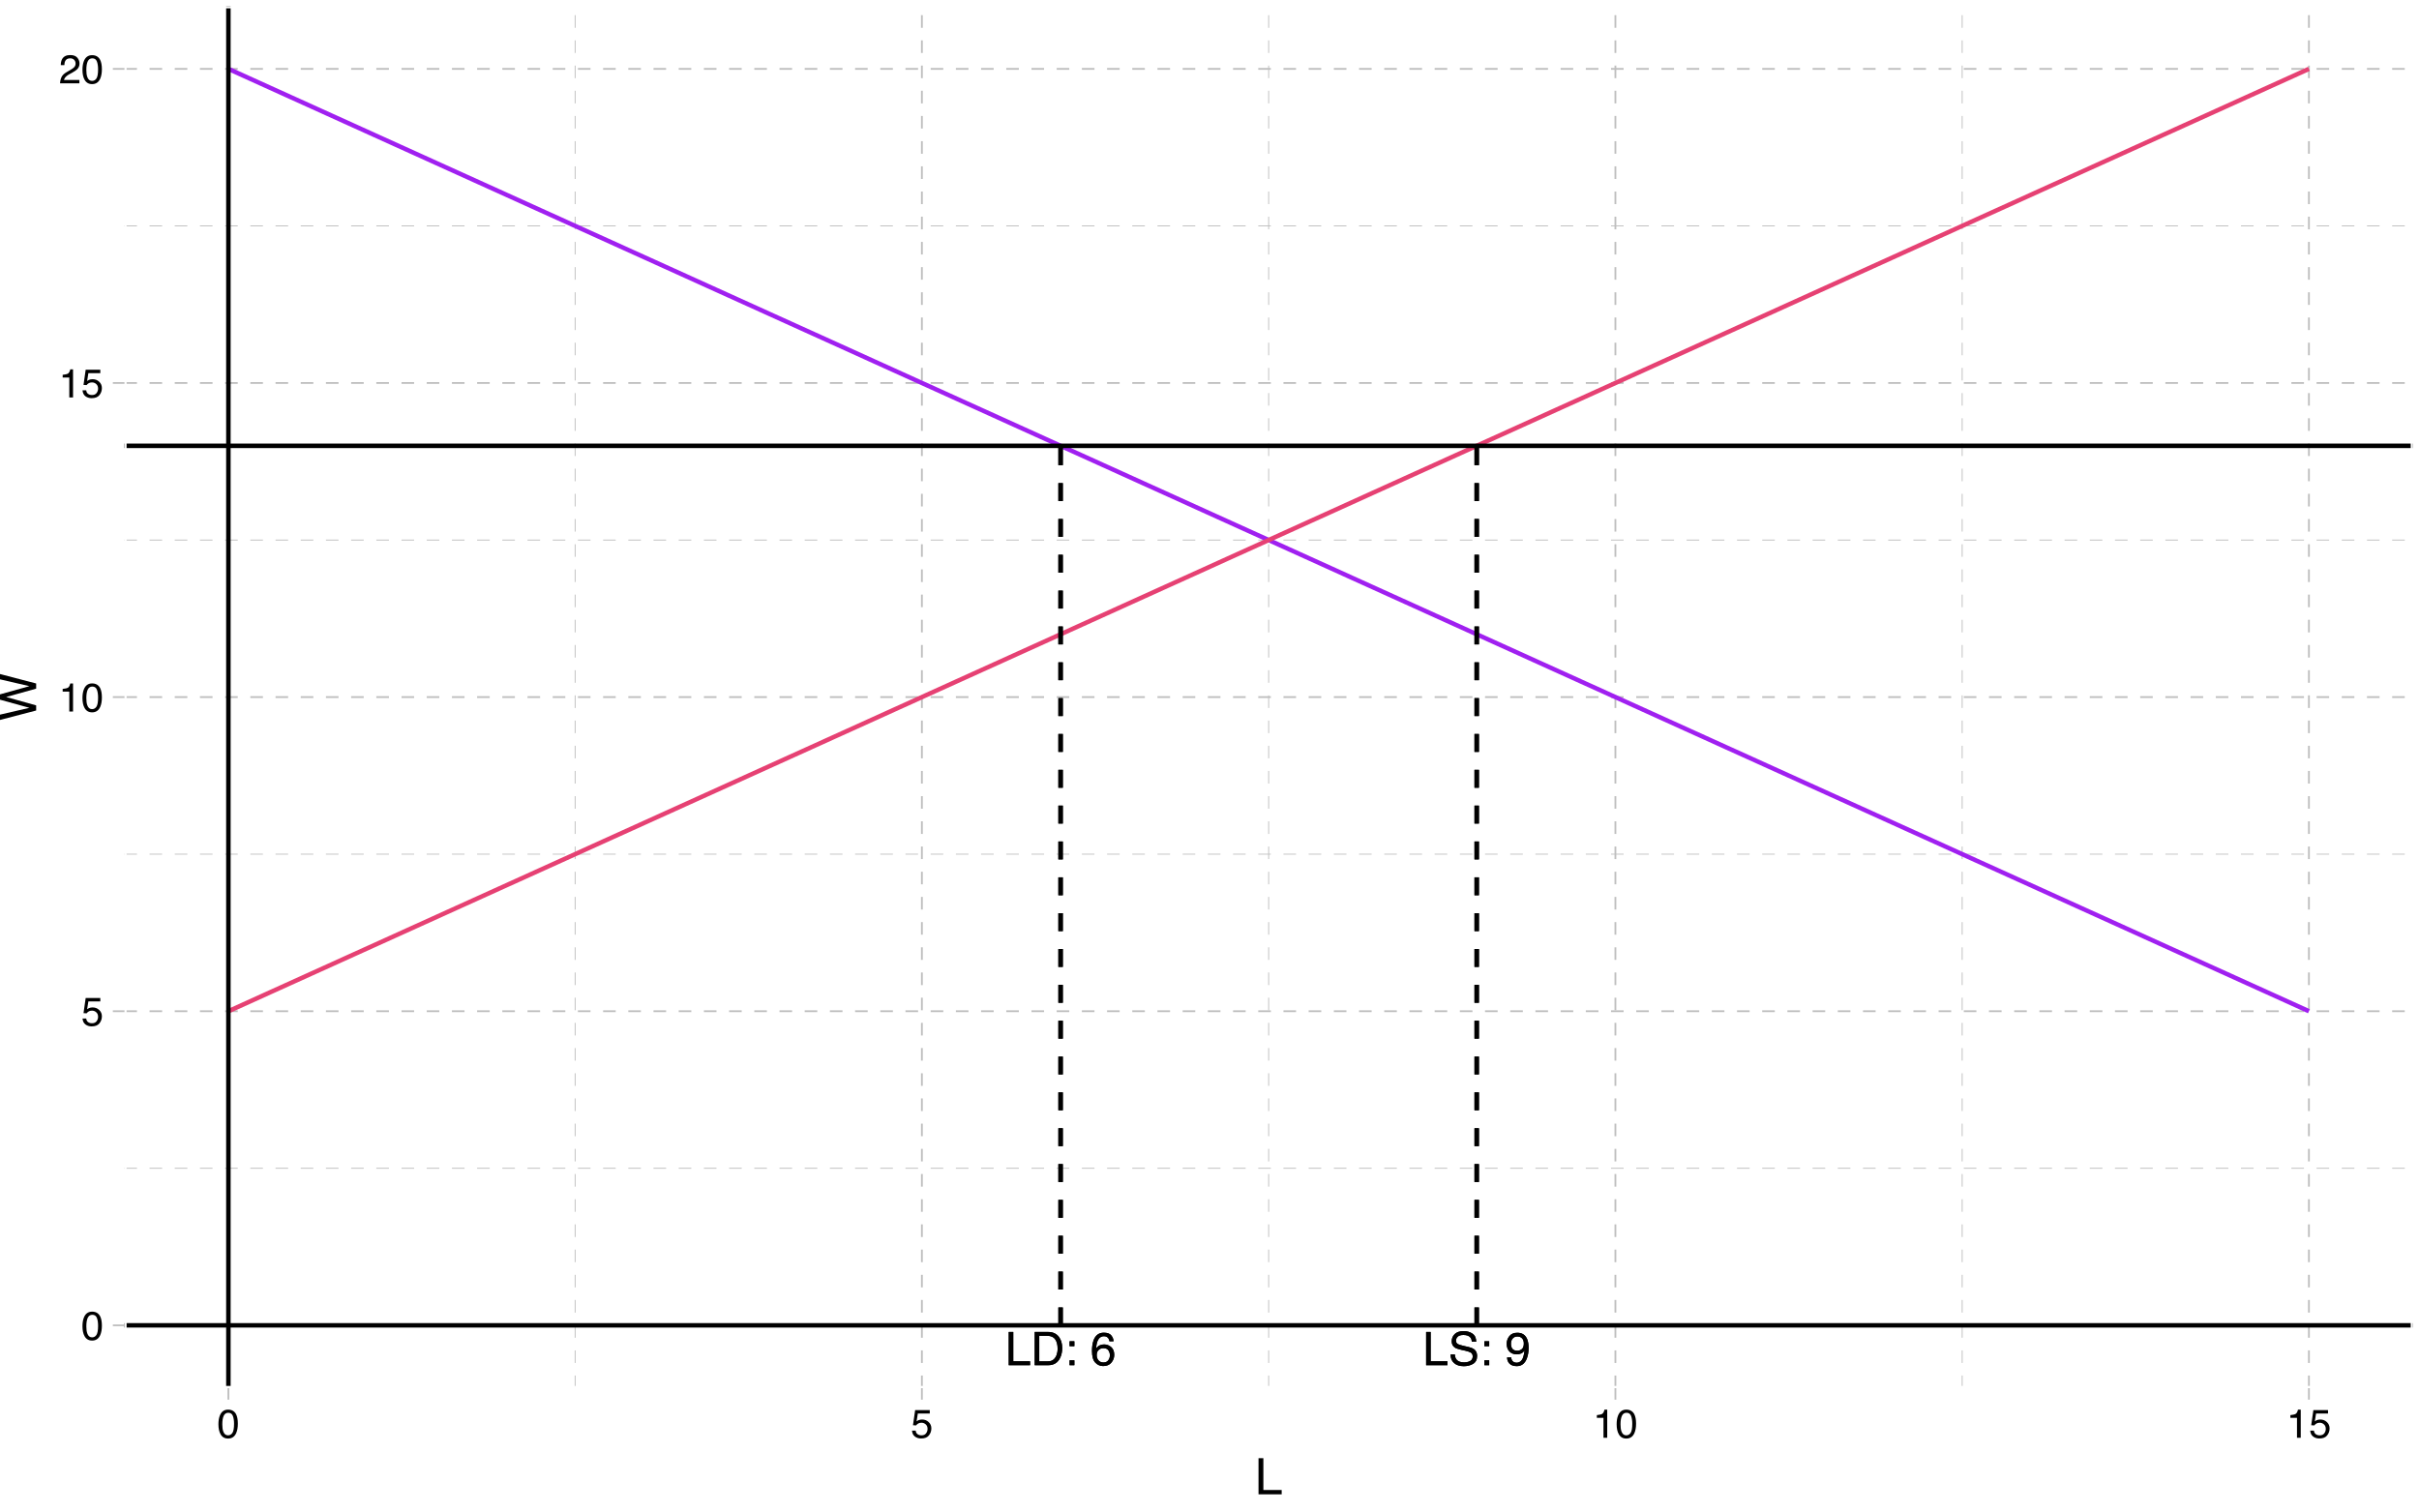
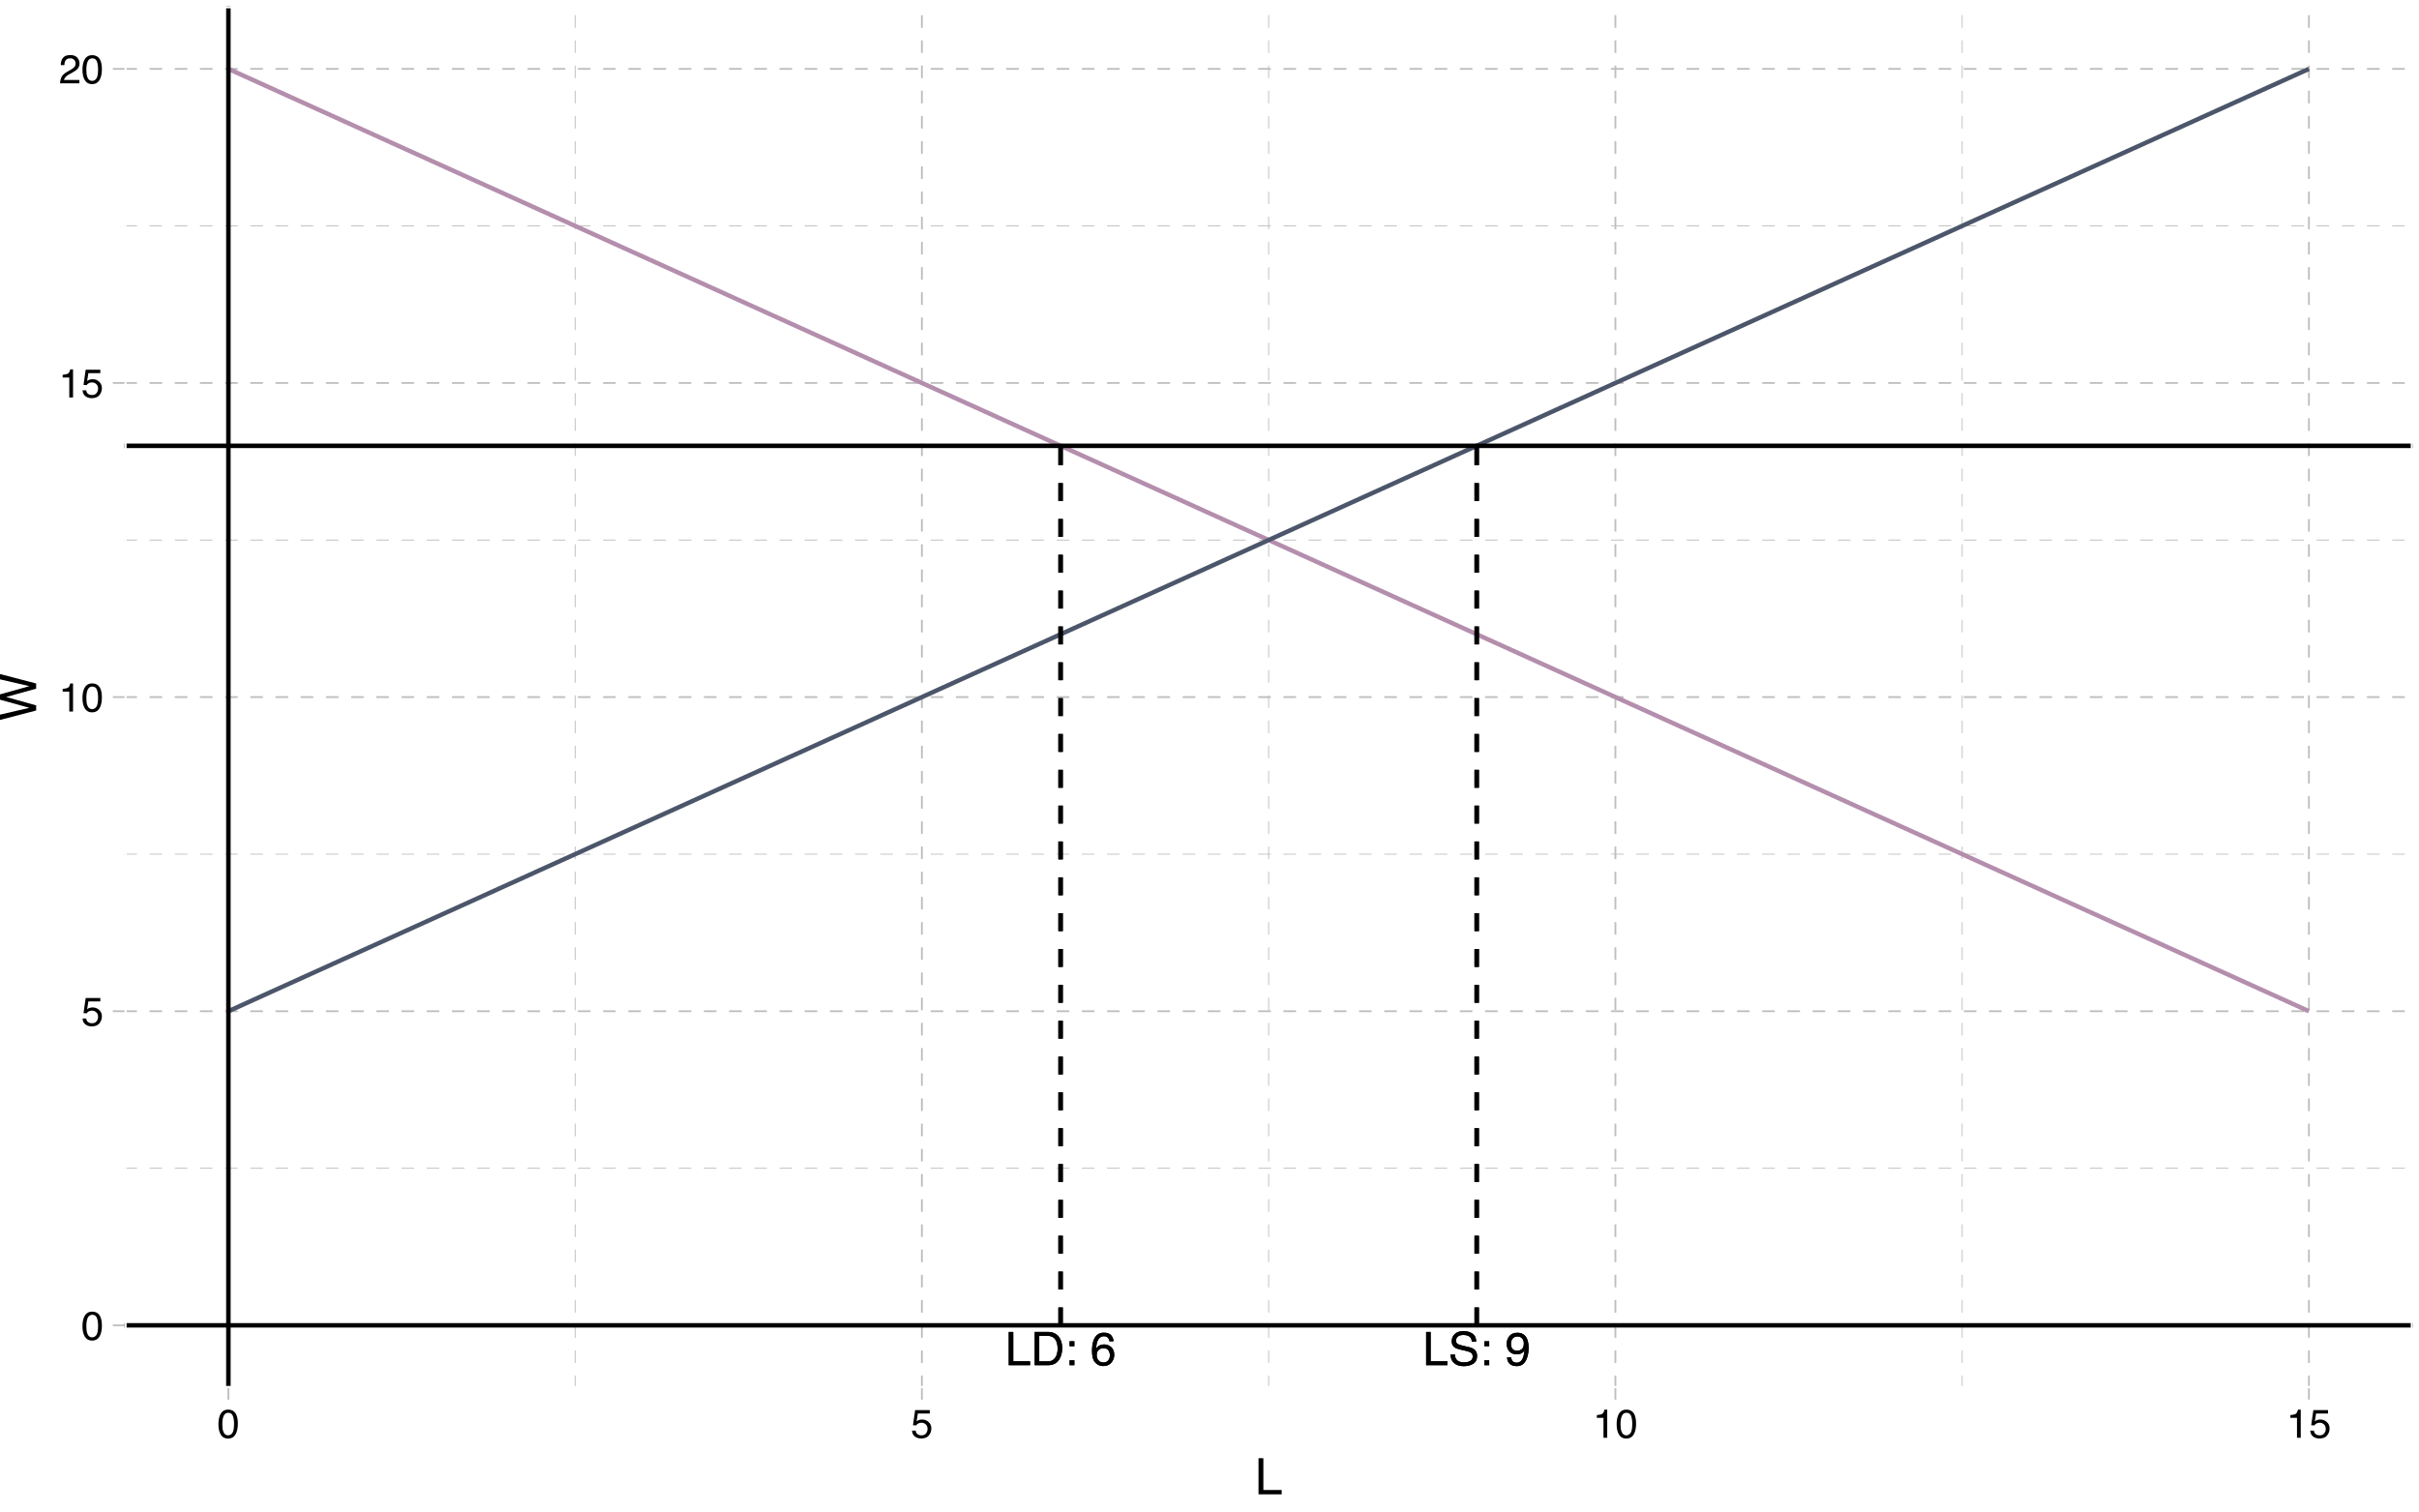
<svg xmlns="http://www.w3.org/2000/svg" xmlns:xlink="http://www.w3.org/1999/xlink" width="576pt" height="360pt" viewBox="0 0 576 360" version="1.1">
  <defs>
    <g>
      <symbol overflow="visible" id="glyph0-0">
        <path style="stroke:none;" d="M 0.359 0 L 0.359 -7.922 L 6.641 -7.922 L 6.641 0 Z M 5.656 -1 L 5.656 -6.938 L 1.344 -6.938 L 1.344 -1 Z M 5.656 -1 " />
      </symbol>
      <symbol overflow="visible" id="glyph0-1">
        <path style="stroke:none;" d="M 0.844 -7.922 L 1.922 -7.922 L 1.922 -0.938 L 5.922 -0.938 L 5.922 0 L 0.844 0 Z M 0.844 -7.922 " />
      </symbol>
      <symbol overflow="visible" id="glyph0-2">
        <path style="stroke:none;" d="M 3.891 -0.922 C 4.242 -0.922 4.539 -0.957 4.781 -1.031 C 5.195 -1.164 5.535 -1.438 5.797 -1.844 C 6.016 -2.156 6.172 -2.562 6.266 -3.062 C 6.316 -3.363 6.344 -3.645 6.344 -3.906 C 6.344 -4.883 6.145 -5.645 5.75 -6.188 C 5.363 -6.727 4.738 -7 3.875 -7 L 1.969 -7 L 1.969 -0.922 Z M 0.891 -7.922 L 4.094 -7.922 C 5.188 -7.922 6.035 -7.535 6.641 -6.766 C 7.172 -6.066 7.438 -5.172 7.438 -4.078 C 7.438 -3.242 7.281 -2.484 6.969 -1.797 C 6.406 -0.598 5.445 0 4.094 0 L 0.891 0 Z M 0.891 -7.922 " />
      </symbol>
      <symbol overflow="visible" id="glyph0-3">
        <path style="stroke:none;" d="M 1.219 -5.703 L 2.359 -5.703 L 2.359 -4.531 L 1.219 -4.531 Z M 1.219 -1.172 L 2.359 -1.172 L 2.359 0 L 1.219 0 Z M 1.219 -1.172 " />
      </symbol>
      <symbol overflow="visible" id="glyph0-4">
        <path style="stroke:none;" d="" />
      </symbol>
      <symbol overflow="visible" id="glyph0-5">
        <path style="stroke:none;" d="M 3.234 -7.75 C 4.098 -7.75 4.695 -7.523 5.031 -7.078 C 5.375 -6.629 5.547 -6.172 5.547 -5.703 L 4.578 -5.703 C 4.523 -6.004 4.438 -6.242 4.312 -6.422 C 4.07 -6.742 3.719 -6.906 3.25 -6.906 C 2.707 -6.906 2.273 -6.656 1.953 -6.156 C 1.629 -5.656 1.453 -4.938 1.422 -4 C 1.641 -4.32 1.922 -4.566 2.266 -4.734 C 2.566 -4.879 2.91 -4.953 3.297 -4.953 C 3.941 -4.953 4.504 -4.742 4.984 -4.328 C 5.473 -3.91 5.719 -3.289 5.719 -2.469 C 5.719 -1.77 5.488 -1.148 5.031 -0.609 C 4.57 -0.066 3.922 0.203 3.078 0.203 C 2.348 0.203 1.723 -0.07 1.203 -0.625 C 0.68 -1.176 0.422 -2.098 0.422 -3.391 C 0.422 -4.348 0.535 -5.164 0.766 -5.844 C 1.211 -7.113 2.035 -7.75 3.234 -7.75 Z M 3.156 -0.656 C 3.664 -0.656 4.047 -0.828 4.297 -1.172 C 4.555 -1.516 4.688 -1.922 4.688 -2.391 C 4.688 -2.785 4.57 -3.16 4.344 -3.516 C 4.113 -3.879 3.703 -4.062 3.109 -4.062 C 2.691 -4.062 2.328 -3.922 2.016 -3.641 C 1.703 -3.367 1.547 -2.953 1.547 -2.391 C 1.547 -1.898 1.688 -1.488 1.969 -1.156 C 2.258 -0.82 2.656 -0.656 3.156 -0.656 Z M 3.156 -0.656 " />
      </symbol>
      <symbol overflow="visible" id="glyph0-6">
        <path style="stroke:none;" d="M 1.547 -2.562 C 1.566 -2.102 1.672 -1.738 1.859 -1.469 C 2.211 -0.938 2.844 -0.672 3.75 -0.672 C 4.145 -0.672 4.508 -0.727 4.844 -0.844 C 5.477 -1.07 5.797 -1.473 5.797 -2.047 C 5.797 -2.473 5.664 -2.781 5.406 -2.969 C 5.125 -3.145 4.691 -3.301 4.109 -3.438 L 3.047 -3.672 C 2.336 -3.836 1.836 -4.016 1.547 -4.203 C 1.047 -4.535 0.797 -5.031 0.797 -5.688 C 0.797 -6.395 1.039 -6.977 1.531 -7.438 C 2.031 -7.895 2.727 -8.125 3.625 -8.125 C 4.457 -8.125 5.164 -7.922 5.75 -7.516 C 6.332 -7.117 6.625 -6.477 6.625 -5.594 L 5.609 -5.594 C 5.555 -6.02 5.441 -6.348 5.266 -6.578 C 4.941 -6.992 4.383 -7.203 3.594 -7.203 C 2.969 -7.203 2.516 -7.066 2.234 -6.797 C 1.953 -6.523 1.812 -6.219 1.812 -5.875 C 1.812 -5.477 1.973 -5.191 2.297 -5.016 C 2.516 -4.898 3 -4.754 3.75 -4.578 L 4.859 -4.328 C 5.391 -4.203 5.801 -4.035 6.094 -3.828 C 6.594 -3.461 6.844 -2.926 6.844 -2.219 C 6.844 -1.344 6.523 -0.711 5.891 -0.328 C 5.254 0.047 4.516 0.234 3.672 0.234 C 2.68 0.234 1.91 -0.016 1.359 -0.516 C 0.797 -1.016 0.52 -1.695 0.531 -2.562 Z M 3.719 -8.141 Z M 3.719 -8.141 " />
      </symbol>
      <symbol overflow="visible" id="glyph0-7">
        <path style="stroke:none;" d="M 1.469 -1.859 C 1.5 -1.328 1.707 -0.957 2.094 -0.75 C 2.289 -0.645 2.508 -0.594 2.75 -0.594 C 3.219 -0.594 3.613 -0.785 3.938 -1.172 C 4.27 -1.555 4.504 -2.344 4.641 -3.531 C 4.422 -3.188 4.148 -2.941 3.828 -2.797 C 3.516 -2.66 3.176 -2.594 2.812 -2.594 C 2.062 -2.594 1.469 -2.82 1.031 -3.281 C 0.602 -3.75 0.391 -4.352 0.391 -5.094 C 0.391 -5.789 0.602 -6.406 1.031 -6.938 C 1.457 -7.469 2.086 -7.734 2.922 -7.734 C 4.055 -7.734 4.836 -7.227 5.266 -6.219 C 5.492 -5.656 5.609 -4.957 5.609 -4.125 C 5.609 -3.176 5.469 -2.336 5.188 -1.609 C 4.719 -0.391 3.922 0.219 2.797 0.219 C 2.035 0.219 1.457 0.02 1.062 -0.375 C 0.676 -0.77 0.484 -1.266 0.484 -1.859 Z M 2.938 -3.453 C 3.32 -3.453 3.672 -3.578 3.984 -3.828 C 4.305 -4.086 4.469 -4.531 4.469 -5.156 C 4.469 -5.727 4.32 -6.148 4.031 -6.422 C 3.75 -6.703 3.391 -6.844 2.953 -6.844 C 2.473 -6.844 2.094 -6.68 1.812 -6.359 C 1.539 -6.047 1.406 -5.625 1.406 -5.094 C 1.406 -4.594 1.523 -4.191 1.766 -3.891 C 2.016 -3.598 2.406 -3.453 2.938 -3.453 Z M 2.938 -3.453 " />
      </symbol>
      <symbol overflow="visible" id="glyph1-0">
        <path style="stroke:none;" d="M 0.312 0 L 0.312 -6.875 L 5.766 -6.875 L 5.766 0 Z M 4.906 -0.859 L 4.906 -6.016 L 1.172 -6.016 L 1.172 -0.859 Z M 4.906 -0.859 " />
      </symbol>
      <symbol overflow="visible" id="glyph1-1">
        <path style="stroke:none;" d="M 2.594 -6.703 C 3.457 -6.703 4.086 -6.348 4.484 -5.641 C 4.773 -5.086 4.922 -4.328 4.922 -3.359 C 4.922 -2.453 4.785 -1.695 4.516 -1.094 C 4.129 -0.238 3.488 0.188 2.594 0.188 C 1.781 0.188 1.18 -0.16 0.797 -0.859 C 0.461 -1.453 0.297 -2.238 0.297 -3.219 C 0.297 -3.977 0.395 -4.633 0.594 -5.188 C 0.957 -6.195 1.625 -6.703 2.594 -6.703 Z M 2.578 -0.578 C 3.016 -0.578 3.363 -0.77 3.625 -1.156 C 3.883 -1.551 4.016 -2.273 4.016 -3.328 C 4.016 -4.086 3.922 -4.711 3.734 -5.203 C 3.547 -5.703 3.18 -5.953 2.641 -5.953 C 2.148 -5.953 1.789 -5.719 1.562 -5.25 C 1.332 -4.781 1.219 -4.094 1.219 -3.188 C 1.219 -2.5 1.289 -1.945 1.438 -1.531 C 1.656 -0.895 2.035 -0.578 2.578 -0.578 Z M 2.578 -0.578 " />
      </symbol>
      <symbol overflow="visible" id="glyph1-2">
        <path style="stroke:none;" d="M 1.188 -1.703 C 1.238 -1.223 1.461 -0.895 1.859 -0.719 C 2.055 -0.625 2.285 -0.578 2.547 -0.578 C 3.047 -0.578 3.414 -0.734 3.656 -1.047 C 3.895 -1.367 4.016 -1.723 4.016 -2.109 C 4.016 -2.578 3.867 -2.938 3.578 -3.188 C 3.297 -3.445 2.957 -3.578 2.562 -3.578 C 2.27 -3.578 2.02 -3.52 1.812 -3.406 C 1.602 -3.289 1.426 -3.133 1.281 -2.938 L 0.547 -2.984 L 1.062 -6.594 L 4.547 -6.594 L 4.547 -5.781 L 1.703 -5.781 L 1.406 -3.922 C 1.562 -4.035 1.711 -4.125 1.859 -4.188 C 2.109 -4.289 2.395 -4.344 2.719 -4.344 C 3.332 -4.344 3.852 -4.141 4.281 -3.734 C 4.707 -3.336 4.922 -2.836 4.922 -2.234 C 4.922 -1.598 4.723 -1.035 4.328 -0.547 C 3.941 -0.066 3.32 0.172 2.469 0.172 C 1.914 0.172 1.43 0.02 1.016 -0.281 C 0.598 -0.594 0.363 -1.066 0.312 -1.703 Z M 1.188 -1.703 " />
      </symbol>
      <symbol overflow="visible" id="glyph1-3">
        <path style="stroke:none;" d="M 0.922 -4.75 L 0.922 -5.391 C 1.523 -5.453 1.945 -5.551 2.188 -5.688 C 2.426 -5.832 2.609 -6.164 2.734 -6.688 L 3.391 -6.688 L 3.391 0 L 2.5 0 L 2.5 -4.75 Z M 0.922 -4.75 " />
      </symbol>
      <symbol overflow="visible" id="glyph1-4">
        <path style="stroke:none;" d="M 0.297 0 C 0.328 -0.57 0.445 -1.07 0.656 -1.5 C 0.863 -1.938 1.27 -2.328 1.875 -2.672 L 2.766 -3.188 C 3.172 -3.426 3.457 -3.629 3.625 -3.797 C 3.875 -4.055 4 -4.352 4 -4.688 C 4 -5.07 3.879 -5.379 3.641 -5.609 C 3.41 -5.836 3.102 -5.953 2.719 -5.953 C 2.133 -5.953 1.734 -5.734 1.516 -5.297 C 1.398 -5.066 1.336 -4.742 1.328 -4.328 L 0.469 -4.328 C 0.477 -4.91 0.582 -5.383 0.781 -5.75 C 1.145 -6.406 1.789 -6.734 2.719 -6.734 C 3.488 -6.734 4.051 -6.523 4.406 -6.109 C 4.758 -5.691 4.938 -5.227 4.938 -4.719 C 4.938 -4.188 4.75 -3.727 4.375 -3.344 C 4.156 -3.125 3.758 -2.852 3.188 -2.531 L 2.547 -2.188 C 2.242 -2.02 2.004 -1.859 1.828 -1.703 C 1.516 -1.43 1.316 -1.129 1.234 -0.797 L 4.906 -0.797 L 4.906 0 Z M 0.297 0 " />
      </symbol>
      <symbol overflow="visible" id="glyph2-0">
        <path style="stroke:none;" d="M 0.391 0 L 0.391 -8.609 L 7.219 -8.609 L 7.219 0 Z M 6.141 -1.078 L 6.141 -7.531 L 1.469 -7.531 L 1.469 -1.078 Z M 6.141 -1.078 " />
      </symbol>
      <symbol overflow="visible" id="glyph2-1">
        <path style="stroke:none;" d="M 0.922 -8.609 L 2.078 -8.609 L 2.078 -1.031 L 6.438 -1.031 L 6.438 0 L 0.922 0 Z M 0.922 -8.609 " />
      </symbol>
      <symbol overflow="visible" id="glyph3-0">
        <path style="stroke:none;" d="M 0 -0.391 L -8.609 -0.391 L -8.609 -7.219 L 0 -7.219 Z M -1.078 -6.141 L -7.531 -6.141 L -7.531 -1.469 L -1.078 -1.469 Z M -1.078 -6.141 " />
      </symbol>
      <symbol overflow="visible" id="glyph3-1">
        <path style="stroke:none;" d="M -8.609 -1.484 L -1.609 -3.109 L -8.609 -5.047 L -8.609 -6.312 L -1.609 -8.266 L -8.609 -9.891 L -8.609 -11.156 L 0 -8.906 L 0 -7.672 L -7.141 -5.688 L 0 -3.688 L 0 -2.469 L -8.609 -0.219 Z M -8.609 -1.484 " />
      </symbol>
    </g>
    <clipPath id="clip1">
      <path d="M 29.609 1.441 L 574.559 1.441 L 574.559 330.617 L 29.609 330.617 Z M 29.609 1.441 " />
    </clipPath>
    <clipPath id="clip2">
      <path d="M 29.609 278 L 574.559 278 L 574.559 279 L 29.609 279 Z M 29.609 278 " />
    </clipPath>
    <clipPath id="clip3">
      <path d="M 29.609 203 L 574.559 203 L 574.559 204 L 29.609 204 Z M 29.609 203 " />
    </clipPath>
    <clipPath id="clip4">
      <path d="M 29.609 128 L 574.559 128 L 574.559 129 L 29.609 129 Z M 29.609 128 " />
    </clipPath>
    <clipPath id="clip5">
      <path d="M 29.609 53 L 574.559 53 L 574.559 54 L 29.609 54 Z M 29.609 53 " />
    </clipPath>
    <clipPath id="clip6">
      <path d="M 136 1.441 L 138 1.441 L 138 330.617 L 136 330.617 Z M 136 1.441 " />
    </clipPath>
    <clipPath id="clip7">
      <path d="M 301 1.441 L 303 1.441 L 303 330.617 L 301 330.617 Z M 301 1.441 " />
    </clipPath>
    <clipPath id="clip8">
      <path d="M 467 1.441 L 468 1.441 L 468 330.617 L 467 330.617 Z M 467 1.441 " />
    </clipPath>
    <clipPath id="clip9">
      <path d="M 29.609 315 L 574.559 315 L 574.559 316 L 29.609 316 Z M 29.609 315 " />
    </clipPath>
    <clipPath id="clip10">
      <path d="M 29.609 240 L 574.559 240 L 574.559 242 L 29.609 242 Z M 29.609 240 " />
    </clipPath>
    <clipPath id="clip11">
      <path d="M 29.609 165 L 574.559 165 L 574.559 167 L 29.609 167 Z M 29.609 165 " />
    </clipPath>
    <clipPath id="clip12">
      <path d="M 29.609 91 L 574.559 91 L 574.559 92 L 29.609 92 Z M 29.609 91 " />
    </clipPath>
    <clipPath id="clip13">
      <path d="M 29.609 16 L 574.559 16 L 574.559 17 L 29.609 17 Z M 29.609 16 " />
    </clipPath>
    <clipPath id="clip14">
      <path d="M 54 1.441 L 55 1.441 L 55 330.617 L 54 330.617 Z M 54 1.441 " />
    </clipPath>
    <clipPath id="clip15">
      <path d="M 219 1.441 L 220 1.441 L 220 330.617 L 219 330.617 Z M 219 1.441 " />
    </clipPath>
    <clipPath id="clip16">
      <path d="M 384 1.441 L 385 1.441 L 385 330.617 L 384 330.617 Z M 384 1.441 " />
    </clipPath>
    <clipPath id="clip17">
      <path d="M 549 1.441 L 551 1.441 L 551 330.617 L 549 330.617 Z M 549 1.441 " />
    </clipPath>
    <clipPath id="clip18">
      <path d="M 53 1.441 L 55 1.441 L 55 330.617 L 53 330.617 Z M 53 1.441 " />
    </clipPath>
    <clipPath id="clip19">
      <path d="M 29.609 315 L 574.559 315 L 574.559 317 L 29.609 317 Z M 29.609 315 " />
    </clipPath>
    <clipPath id="clip20">
      <path d="M 29.609 105 L 574.559 105 L 574.559 107 L 29.609 107 Z M 29.609 105 " />
    </clipPath>
    <clipPath id="clip21">
      <path d="M 29.609 1.441 L 574.559 1.441 L 574.559 330.617 L 29.609 330.617 Z M 29.609 1.441 " />
    </clipPath>
  </defs>
-   <g id="surface134">
+   <g id="surface74">
    <rect x="0" y="0" width="576" height="360" style="fill:rgb(100%,100%,100%);fill-opacity:1;stroke:none;" />
    <rect x="0" y="0" width="576" height="360" style="fill:rgb(100%,100%,100%);fill-opacity:1;stroke:none;" />
    <g clip-path="url(#clip1)" clip-rule="nonzero">
      <path style="fill:none;stroke-width:1.067;stroke-linecap:round;stroke-linejoin:round;stroke:rgb(100%,100%,100%);stroke-opacity:1;stroke-miterlimit:10;" d="M 29.609 330.617 L 574.559 330.617 L 574.559 1.441 L 29.609 1.441 Z M 29.609 330.617 " />
    </g>
    <g clip-path="url(#clip2)" clip-rule="nonzero">
      <path style="fill:none;stroke-width:0.213;stroke-linecap:butt;stroke-linejoin:round;stroke:rgb(74.51%,74.51%,74.51%);stroke-opacity:1;stroke-dasharray:3,3;stroke-miterlimit:10;" d="M 29.609 278.25 L 574.559 278.25 " />
    </g>
    <g clip-path="url(#clip3)" clip-rule="nonzero">
      <path style="fill:none;stroke-width:0.213;stroke-linecap:butt;stroke-linejoin:round;stroke:rgb(74.51%,74.51%,74.51%);stroke-opacity:1;stroke-dasharray:3,3;stroke-miterlimit:10;" d="M 29.609 203.434 L 574.559 203.434 " />
    </g>
    <g clip-path="url(#clip4)" clip-rule="nonzero">
      <path style="fill:none;stroke-width:0.213;stroke-linecap:butt;stroke-linejoin:round;stroke:rgb(74.51%,74.51%,74.51%);stroke-opacity:1;stroke-dasharray:3,3;stroke-miterlimit:10;" d="M 29.609 128.621 L 574.559 128.621 " />
    </g>
    <g clip-path="url(#clip5)" clip-rule="nonzero">
      <path style="fill:none;stroke-width:0.213;stroke-linecap:butt;stroke-linejoin:round;stroke:rgb(74.51%,74.51%,74.51%);stroke-opacity:1;stroke-dasharray:3,3;stroke-miterlimit:10;" d="M 29.609 53.809 L 574.559 53.809 " />
    </g>
    <g clip-path="url(#clip6)" clip-rule="nonzero">
      <path style="fill:none;stroke-width:0.213;stroke-linecap:butt;stroke-linejoin:round;stroke:rgb(74.51%,74.51%,74.51%);stroke-opacity:1;stroke-dasharray:3,3;stroke-miterlimit:10;" d="M 136.949 330.617 L 136.949 1.441 " />
    </g>
    <g clip-path="url(#clip7)" clip-rule="nonzero">
      <path style="fill:none;stroke-width:0.213;stroke-linecap:butt;stroke-linejoin:round;stroke:rgb(74.51%,74.51%,74.51%);stroke-opacity:1;stroke-dasharray:3,3;stroke-miterlimit:10;" d="M 302.086 330.617 L 302.086 1.441 " />
    </g>
    <g clip-path="url(#clip8)" clip-rule="nonzero">
      <path style="fill:none;stroke-width:0.213;stroke-linecap:butt;stroke-linejoin:round;stroke:rgb(74.51%,74.51%,74.51%);stroke-opacity:1;stroke-dasharray:3,3;stroke-miterlimit:10;" d="M 467.223 330.617 L 467.223 1.441 " />
    </g>
    <g clip-path="url(#clip9)" clip-rule="nonzero">
      <path style="fill:none;stroke-width:0.427;stroke-linecap:butt;stroke-linejoin:round;stroke:rgb(74.51%,74.51%,74.51%);stroke-opacity:1;stroke-dasharray:3,3;stroke-miterlimit:10;" d="M 29.609 315.656 L 574.559 315.656 " />
    </g>
    <g clip-path="url(#clip10)" clip-rule="nonzero">
      <path style="fill:none;stroke-width:0.427;stroke-linecap:butt;stroke-linejoin:round;stroke:rgb(74.51%,74.51%,74.51%);stroke-opacity:1;stroke-dasharray:3,3;stroke-miterlimit:10;" d="M 29.609 240.844 L 574.559 240.844 " />
    </g>
    <g clip-path="url(#clip11)" clip-rule="nonzero">
      <path style="fill:none;stroke-width:0.427;stroke-linecap:butt;stroke-linejoin:round;stroke:rgb(74.51%,74.51%,74.51%);stroke-opacity:1;stroke-dasharray:3,3;stroke-miterlimit:10;" d="M 29.609 166.027 L 574.559 166.027 " />
    </g>
    <g clip-path="url(#clip12)" clip-rule="nonzero">
      <path style="fill:none;stroke-width:0.427;stroke-linecap:butt;stroke-linejoin:round;stroke:rgb(74.51%,74.51%,74.51%);stroke-opacity:1;stroke-dasharray:3,3;stroke-miterlimit:10;" d="M 29.609 91.215 L 574.559 91.215 " />
    </g>
    <g clip-path="url(#clip13)" clip-rule="nonzero">
      <path style="fill:none;stroke-width:0.427;stroke-linecap:butt;stroke-linejoin:round;stroke:rgb(74.51%,74.51%,74.51%);stroke-opacity:1;stroke-dasharray:3,3;stroke-miterlimit:10;" d="M 29.609 16.402 L 574.559 16.402 " />
    </g>
    <g clip-path="url(#clip14)" clip-rule="nonzero">
      <path style="fill:none;stroke-width:0.427;stroke-linecap:butt;stroke-linejoin:round;stroke:rgb(74.51%,74.51%,74.51%);stroke-opacity:1;stroke-dasharray:3,3;stroke-miterlimit:10;" d="M 54.383 330.617 L 54.383 1.441 " />
    </g>
    <g clip-path="url(#clip15)" clip-rule="nonzero">
      <path style="fill:none;stroke-width:0.427;stroke-linecap:butt;stroke-linejoin:round;stroke:rgb(74.51%,74.51%,74.51%);stroke-opacity:1;stroke-dasharray:3,3;stroke-miterlimit:10;" d="M 219.516 330.617 L 219.516 1.441 " />
    </g>
    <g clip-path="url(#clip16)" clip-rule="nonzero">
      <path style="fill:none;stroke-width:0.427;stroke-linecap:butt;stroke-linejoin:round;stroke:rgb(74.51%,74.51%,74.51%);stroke-opacity:1;stroke-dasharray:3,3;stroke-miterlimit:10;" d="M 384.652 330.617 L 384.652 1.441 " />
    </g>
    <g clip-path="url(#clip17)" clip-rule="nonzero">
      <path style="fill:none;stroke-width:0.427;stroke-linecap:butt;stroke-linejoin:round;stroke:rgb(74.51%,74.51%,74.51%);stroke-opacity:1;stroke-dasharray:3,3;stroke-miterlimit:10;" d="M 549.789 330.617 L 549.789 1.441 " />
    </g>
-     <path style="fill:none;stroke-width:1.067;stroke-linecap:butt;stroke-linejoin:round;stroke:rgb(62.745%,12.549%,94.118%);stroke-opacity:1;stroke-miterlimit:10;" d="M 54.383 16.402 L 59.336 18.648 L 64.289 20.891 L 69.242 23.137 L 74.199 25.379 L 79.152 27.625 L 84.105 29.867 L 89.059 32.113 L 94.016 34.359 L 98.969 36.602 L 103.922 38.848 L 108.875 41.09 L 113.832 43.336 L 118.785 45.578 L 128.691 50.07 L 133.648 52.312 L 138.602 54.559 L 143.555 56.801 L 148.508 59.047 L 153.465 61.289 L 158.418 63.535 L 163.371 65.777 L 168.324 68.023 L 173.281 70.27 L 178.234 72.512 L 183.188 74.758 L 188.141 77 L 193.098 79.246 L 198.051 81.488 L 207.957 85.98 L 212.91 88.223 L 217.867 90.469 L 222.82 92.711 L 227.773 94.957 L 232.727 97.199 L 237.684 99.445 L 242.637 101.691 L 247.59 103.934 L 252.543 106.18 L 257.5 108.422 L 262.453 110.668 L 267.406 112.91 L 272.359 115.156 L 277.316 117.398 L 287.223 121.891 L 292.176 124.133 L 297.133 126.379 L 302.086 128.621 L 307.039 130.867 L 311.992 133.109 L 316.949 135.355 L 321.902 137.602 L 326.855 139.844 L 331.809 142.09 L 336.766 144.332 L 341.719 146.578 L 346.672 148.82 L 351.625 151.066 L 356.582 153.312 L 361.535 155.555 L 366.488 157.801 L 371.441 160.043 L 376.398 162.289 L 381.352 164.531 L 386.305 166.777 L 391.258 169.02 L 396.215 171.266 L 401.168 173.512 L 406.121 175.754 L 411.074 178 L 416.031 180.242 L 420.984 182.488 L 425.938 184.73 L 430.891 186.977 L 435.848 189.223 L 440.801 191.465 L 445.754 193.711 L 450.707 195.953 L 455.66 198.199 L 460.617 200.441 L 470.523 204.934 L 475.477 207.176 L 480.434 209.422 L 485.387 211.664 L 490.34 213.91 L 495.293 216.152 L 500.25 218.398 L 505.203 220.641 L 515.109 225.133 L 520.066 227.375 L 525.02 229.621 L 529.973 231.863 L 534.926 234.109 L 539.883 236.352 L 549.789 240.844 " />
-     <path style="fill:none;stroke-width:1.067;stroke-linecap:butt;stroke-linejoin:round;stroke:rgb(90.196%,25.49%,45.098%);stroke-opacity:1;stroke-miterlimit:10;" d="M 54.383 240.844 L 64.289 236.352 L 69.242 234.109 L 74.199 231.863 L 79.152 229.621 L 84.105 227.375 L 89.059 225.133 L 94.016 222.887 L 98.969 220.641 L 103.922 218.398 L 108.875 216.152 L 113.832 213.91 L 118.785 211.664 L 123.738 209.422 L 128.691 207.176 L 133.648 204.934 L 143.555 200.441 L 148.508 198.199 L 153.465 195.953 L 158.418 193.711 L 163.371 191.465 L 168.324 189.223 L 173.281 186.977 L 178.234 184.73 L 183.188 182.488 L 188.141 180.242 L 193.098 178 L 198.051 175.754 L 203.004 173.512 L 212.91 169.02 L 217.867 166.777 L 222.82 164.531 L 227.773 162.289 L 232.727 160.043 L 237.684 157.801 L 242.637 155.555 L 247.59 153.312 L 252.543 151.066 L 257.5 148.82 L 262.453 146.578 L 267.406 144.332 L 272.359 142.09 L 277.316 139.844 L 282.27 137.602 L 292.176 133.109 L 297.133 130.867 L 302.086 128.621 L 307.039 126.379 L 311.992 124.133 L 316.949 121.891 L 326.855 117.398 L 331.809 115.156 L 336.766 112.91 L 341.719 110.668 L 346.672 108.422 L 351.625 106.18 L 356.582 103.934 L 361.535 101.691 L 371.441 97.199 L 376.398 94.957 L 381.352 92.711 L 386.305 90.469 L 391.258 88.223 L 396.215 85.98 L 406.121 81.488 L 411.074 79.246 L 416.031 77 L 420.984 74.758 L 425.938 72.512 L 430.891 70.27 L 435.848 68.023 L 440.801 65.777 L 445.754 63.535 L 450.707 61.289 L 455.66 59.047 L 460.617 56.801 L 465.57 54.559 L 470.523 52.312 L 475.477 50.07 L 480.434 47.824 L 485.387 45.578 L 490.34 43.336 L 495.293 41.09 L 500.25 38.848 L 505.203 36.602 L 510.156 34.359 L 515.109 32.113 L 520.066 29.867 L 525.02 27.625 L 529.973 25.379 L 534.926 23.137 L 539.883 20.891 L 544.836 18.648 L 549.789 16.402 " />
+     <path style="fill:none;stroke-width:1.067;stroke-linecap:butt;stroke-linejoin:round;stroke:rgb(70.588%,55.686%,67.843%);stroke-opacity:1;stroke-miterlimit:10;" d="M 54.383 16.402 L 59.336 18.648 L 64.289 20.891 L 69.242 23.137 L 74.199 25.379 L 79.152 27.625 L 84.105 29.867 L 89.059 32.113 L 94.016 34.359 L 98.969 36.602 L 103.922 38.848 L 108.875 41.09 L 113.832 43.336 L 118.785 45.578 L 128.691 50.07 L 133.648 52.312 L 138.602 54.559 L 143.555 56.801 L 148.508 59.047 L 153.465 61.289 L 158.418 63.535 L 163.371 65.777 L 168.324 68.023 L 173.281 70.27 L 178.234 72.512 L 183.188 74.758 L 188.141 77 L 193.098 79.246 L 198.051 81.488 L 207.957 85.98 L 212.91 88.223 L 217.867 90.469 L 222.82 92.711 L 227.773 94.957 L 232.727 97.199 L 237.684 99.445 L 242.637 101.691 L 247.59 103.934 L 252.543 106.18 L 257.5 108.422 L 262.453 110.668 L 267.406 112.91 L 272.359 115.156 L 277.316 117.398 L 287.223 121.891 L 292.176 124.133 L 297.133 126.379 L 302.086 128.621 L 307.039 130.867 L 311.992 133.109 L 316.949 135.355 L 321.902 137.602 L 326.855 139.844 L 331.809 142.09 L 336.766 144.332 L 341.719 146.578 L 346.672 148.82 L 351.625 151.066 L 356.582 153.312 L 361.535 155.555 L 366.488 157.801 L 371.441 160.043 L 376.398 162.289 L 381.352 164.531 L 386.305 166.777 L 391.258 169.02 L 396.215 171.266 L 401.168 173.512 L 406.121 175.754 L 411.074 178 L 416.031 180.242 L 420.984 182.488 L 425.938 184.73 L 430.891 186.977 L 435.848 189.223 L 440.801 191.465 L 445.754 193.711 L 450.707 195.953 L 455.66 198.199 L 460.617 200.441 L 470.523 204.934 L 475.477 207.176 L 480.434 209.422 L 485.387 211.664 L 490.34 213.91 L 495.293 216.152 L 500.25 218.398 L 505.203 220.641 L 515.109 225.133 L 520.066 227.375 L 525.02 229.621 L 529.973 231.863 L 534.926 234.109 L 539.883 236.352 L 549.789 240.844 " />
+     <path style="fill:none;stroke-width:1.067;stroke-linecap:butt;stroke-linejoin:round;stroke:rgb(29.804%,33.725%,41.569%);stroke-opacity:1;stroke-miterlimit:10;" d="M 54.383 240.844 L 64.289 236.352 L 69.242 234.109 L 74.199 231.863 L 79.152 229.621 L 84.105 227.375 L 89.059 225.133 L 94.016 222.887 L 98.969 220.641 L 103.922 218.398 L 108.875 216.152 L 113.832 213.91 L 118.785 211.664 L 123.738 209.422 L 128.691 207.176 L 133.648 204.934 L 143.555 200.441 L 148.508 198.199 L 153.465 195.953 L 158.418 193.711 L 163.371 191.465 L 168.324 189.223 L 173.281 186.977 L 178.234 184.73 L 183.188 182.488 L 188.141 180.242 L 193.098 178 L 198.051 175.754 L 203.004 173.512 L 212.91 169.02 L 217.867 166.777 L 222.82 164.531 L 227.773 162.289 L 232.727 160.043 L 237.684 157.801 L 242.637 155.555 L 247.59 153.312 L 252.543 151.066 L 257.5 148.82 L 262.453 146.578 L 267.406 144.332 L 272.359 142.09 L 277.316 139.844 L 282.27 137.602 L 292.176 133.109 L 297.133 130.867 L 302.086 128.621 L 307.039 126.379 L 311.992 124.133 L 316.949 121.891 L 326.855 117.398 L 331.809 115.156 L 336.766 112.91 L 341.719 110.668 L 346.672 108.422 L 351.625 106.18 L 356.582 103.934 L 361.535 101.691 L 371.441 97.199 L 376.398 94.957 L 381.352 92.711 L 386.305 90.469 L 391.258 88.223 L 396.215 85.98 L 406.121 81.488 L 411.074 79.246 L 416.031 77 L 420.984 74.758 L 425.938 72.512 L 430.891 70.27 L 435.848 68.023 L 440.801 65.777 L 445.754 63.535 L 450.707 61.289 L 455.66 59.047 L 460.617 56.801 L 465.57 54.559 L 470.523 52.312 L 475.477 50.07 L 480.434 47.824 L 485.387 45.578 L 490.34 43.336 L 495.293 41.09 L 500.25 38.848 L 505.203 36.602 L 510.156 34.359 L 515.109 32.113 L 520.066 29.867 L 525.02 27.625 L 529.973 25.379 L 534.926 23.137 L 539.883 20.891 L 544.836 18.648 L 549.789 16.402 " />
    <g clip-path="url(#clip18)" clip-rule="nonzero">
      <path style="fill:none;stroke-width:1.067;stroke-linecap:butt;stroke-linejoin:round;stroke:rgb(0%,0%,0%);stroke-opacity:1;stroke-miterlimit:10;" d="M 54.383 330.617 L 54.383 1.441 " />
    </g>
    <g clip-path="url(#clip19)" clip-rule="nonzero">
      <path style="fill:none;stroke-width:1.067;stroke-linecap:butt;stroke-linejoin:round;stroke:rgb(0%,0%,0%);stroke-opacity:1;stroke-miterlimit:10;" d="M 29.609 315.656 L 574.559 315.656 " />
    </g>
    <g clip-path="url(#clip20)" clip-rule="nonzero">
      <path style="fill:none;stroke-width:1.067;stroke-linecap:butt;stroke-linejoin:round;stroke:rgb(0%,0%,0%);stroke-opacity:1;stroke-miterlimit:10;" d="M 29.609 106.18 L 574.559 106.18 " />
    </g>
    <path style="fill:none;stroke-width:1.067;stroke-linecap:butt;stroke-linejoin:round;stroke:rgb(0%,0%,0%);stroke-opacity:1;stroke-dasharray:4.268,4.268;stroke-miterlimit:10;" d="M 252.543 315.656 L 252.543 106.18 " />
    <path style="fill:none;stroke-width:1.067;stroke-linecap:butt;stroke-linejoin:round;stroke:rgb(0%,0%,0%);stroke-opacity:1;stroke-dasharray:4.268,4.268;stroke-miterlimit:10;" d="M 252.543 315.656 L 252.543 106.18 " />
    <path style="fill:none;stroke-width:1.067;stroke-linecap:butt;stroke-linejoin:round;stroke:rgb(0%,0%,0%);stroke-opacity:1;stroke-dasharray:4.268,4.268;stroke-miterlimit:10;" d="M 351.625 315.656 L 351.625 106.18 " />
    <path style="fill:none;stroke-width:1.067;stroke-linecap:butt;stroke-linejoin:round;stroke:rgb(0%,0%,0%);stroke-opacity:1;stroke-dasharray:4.268,4.268;stroke-miterlimit:10;" d="M 351.625 315.656 L 351.625 106.18 " />
    <g style="fill:rgb(0%,0%,0%);fill-opacity:1;">
      <use xlink:href="#glyph0-1" x="239.352" y="325.156" />
      <use xlink:href="#glyph0-2" x="245.491" y="325.156" />
      <use xlink:href="#glyph0-3" x="253.464" y="325.156" />
      <use xlink:href="#glyph0-4" x="256.531" y="325.156" />
      <use xlink:href="#glyph0-5" x="259.598" y="325.156" />
    </g>
    <g style="fill:rgb(0%,0%,0%);fill-opacity:1;">
      <use xlink:href="#glyph0-1" x="239.352" y="325.156" />
      <use xlink:href="#glyph0-2" x="245.491" y="325.156" />
      <use xlink:href="#glyph0-3" x="253.464" y="325.156" />
      <use xlink:href="#glyph0-4" x="256.531" y="325.156" />
      <use xlink:href="#glyph0-5" x="259.598" y="325.156" />
    </g>
    <g style="fill:rgb(0%,0%,0%);fill-opacity:1;">
      <use xlink:href="#glyph0-1" x="338.738" y="325.156" />
      <use xlink:href="#glyph0-6" x="344.878" y="325.156" />
      <use xlink:href="#glyph0-3" x="352.241" y="325.156" />
      <use xlink:href="#glyph0-4" x="355.309" y="325.156" />
      <use xlink:href="#glyph0-7" x="358.376" y="325.156" />
    </g>
    <g style="fill:rgb(0%,0%,0%);fill-opacity:1;">
      <use xlink:href="#glyph0-1" x="338.738" y="325.156" />
      <use xlink:href="#glyph0-6" x="344.878" y="325.156" />
      <use xlink:href="#glyph0-3" x="352.241" y="325.156" />
      <use xlink:href="#glyph0-4" x="355.309" y="325.156" />
      <use xlink:href="#glyph0-7" x="358.376" y="325.156" />
    </g>
    <g clip-path="url(#clip21)" clip-rule="nonzero">
      <path style="fill:none;stroke-width:1.067;stroke-linecap:round;stroke-linejoin:round;stroke:rgb(100%,100%,100%);stroke-opacity:1;stroke-miterlimit:10;" d="M 29.609 330.617 L 574.559 330.617 L 574.559 1.441 L 29.609 1.441 Z M 29.609 330.617 " />
    </g>
    <g style="fill:rgb(0%,0%,0%);fill-opacity:1;">
      <use xlink:href="#glyph1-1" x="19.34" y="319.098" />
    </g>
    <g style="fill:rgb(0%,0%,0%);fill-opacity:1;">
      <use xlink:href="#glyph1-2" x="19.34" y="244.285" />
    </g>
    <g style="fill:rgb(0%,0%,0%);fill-opacity:1;">
      <use xlink:href="#glyph1-3" x="14" y="169.473" />
      <use xlink:href="#glyph1-1" x="19.339" y="169.473" />
    </g>
    <g style="fill:rgb(0%,0%,0%);fill-opacity:1;">
      <use xlink:href="#glyph1-3" x="14" y="94.66" />
      <use xlink:href="#glyph1-2" x="19.339" y="94.66" />
    </g>
    <g style="fill:rgb(0%,0%,0%);fill-opacity:1;">
      <use xlink:href="#glyph1-4" x="14" y="19.844" />
      <use xlink:href="#glyph1-1" x="19.339" y="19.844" />
    </g>
    <path style="fill:none;stroke-width:0.427;stroke-linecap:butt;stroke-linejoin:round;stroke:rgb(74.51%,74.51%,74.51%);stroke-opacity:1;stroke-miterlimit:10;" d="M 26.871 315.656 L 29.609 315.656 " />
    <path style="fill:none;stroke-width:0.427;stroke-linecap:butt;stroke-linejoin:round;stroke:rgb(74.51%,74.51%,74.51%);stroke-opacity:1;stroke-miterlimit:10;" d="M 26.871 240.844 L 29.609 240.844 " />
    <path style="fill:none;stroke-width:0.427;stroke-linecap:butt;stroke-linejoin:round;stroke:rgb(74.51%,74.51%,74.51%);stroke-opacity:1;stroke-miterlimit:10;" d="M 26.871 166.027 L 29.609 166.027 " />
    <path style="fill:none;stroke-width:0.427;stroke-linecap:butt;stroke-linejoin:round;stroke:rgb(74.51%,74.51%,74.51%);stroke-opacity:1;stroke-miterlimit:10;" d="M 26.871 91.215 L 29.609 91.215 " />
    <path style="fill:none;stroke-width:0.427;stroke-linecap:butt;stroke-linejoin:round;stroke:rgb(74.51%,74.51%,74.51%);stroke-opacity:1;stroke-miterlimit:10;" d="M 26.871 16.402 L 29.609 16.402 " />
    <path style="fill:none;stroke-width:0.427;stroke-linecap:butt;stroke-linejoin:round;stroke:rgb(74.51%,74.51%,74.51%);stroke-opacity:1;stroke-miterlimit:10;" d="M 54.383 333.355 L 54.383 330.617 " />
    <path style="fill:none;stroke-width:0.427;stroke-linecap:butt;stroke-linejoin:round;stroke:rgb(74.51%,74.51%,74.51%);stroke-opacity:1;stroke-miterlimit:10;" d="M 219.516 333.355 L 219.516 330.617 " />
    <path style="fill:none;stroke-width:0.427;stroke-linecap:butt;stroke-linejoin:round;stroke:rgb(74.51%,74.51%,74.51%);stroke-opacity:1;stroke-miterlimit:10;" d="M 384.652 333.355 L 384.652 330.617 " />
    <path style="fill:none;stroke-width:0.427;stroke-linecap:butt;stroke-linejoin:round;stroke:rgb(74.51%,74.51%,74.51%);stroke-opacity:1;stroke-miterlimit:10;" d="M 549.789 333.355 L 549.789 330.617 " />
    <g style="fill:rgb(0%,0%,0%);fill-opacity:1;">
      <use xlink:href="#glyph1-1" x="51.715" y="342.434" />
    </g>
    <g style="fill:rgb(0%,0%,0%);fill-opacity:1;">
      <use xlink:href="#glyph1-2" x="216.848" y="342.434" />
    </g>
    <g style="fill:rgb(0%,0%,0%);fill-opacity:1;">
      <use xlink:href="#glyph1-3" x="379.312" y="342.434" />
      <use xlink:href="#glyph1-1" x="384.652" y="342.434" />
    </g>
    <g style="fill:rgb(0%,0%,0%);fill-opacity:1;">
      <use xlink:href="#glyph1-3" x="544.449" y="342.434" />
      <use xlink:href="#glyph1-2" x="549.788" y="342.434" />
    </g>
    <g style="fill:rgb(0%,0%,0%);fill-opacity:1;">
      <use xlink:href="#glyph2-1" x="298.75" y="355.906" />
    </g>
    <g style="fill:rgb(0%,0%,0%);fill-opacity:1;">
      <use xlink:href="#glyph3-1" x="8.609" y="171.691" />
    </g>
  </g>
</svg>
